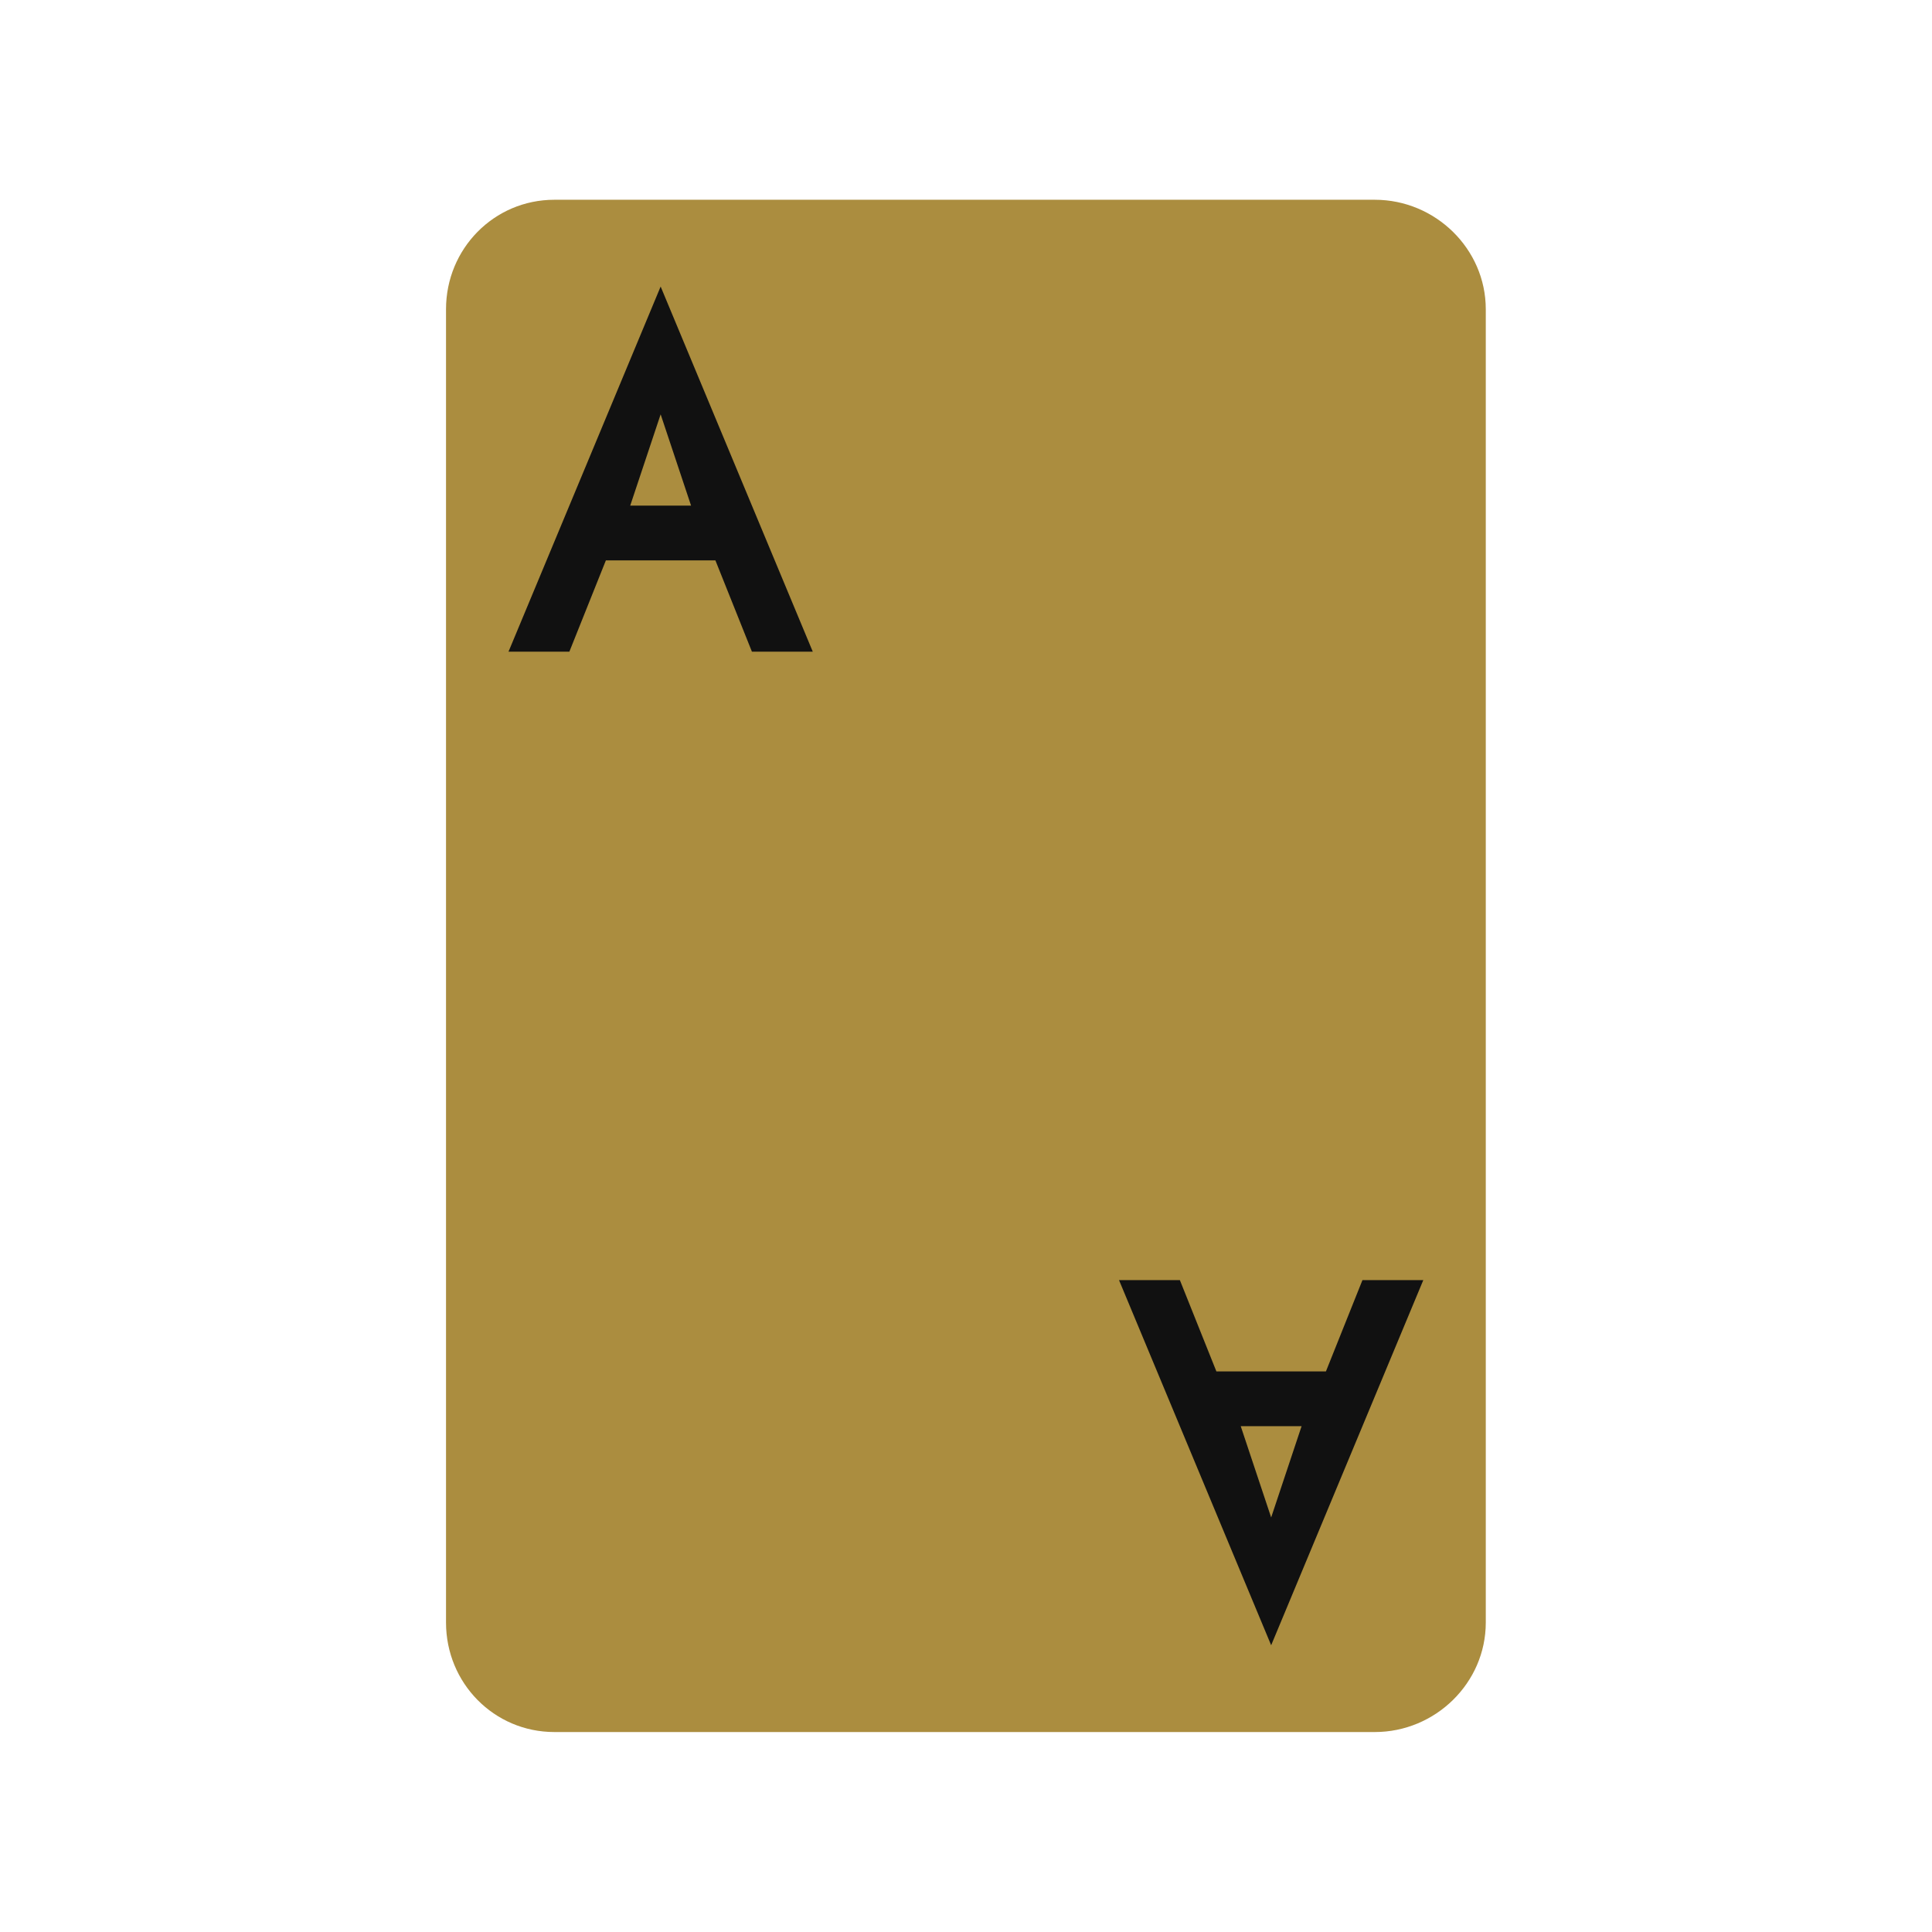
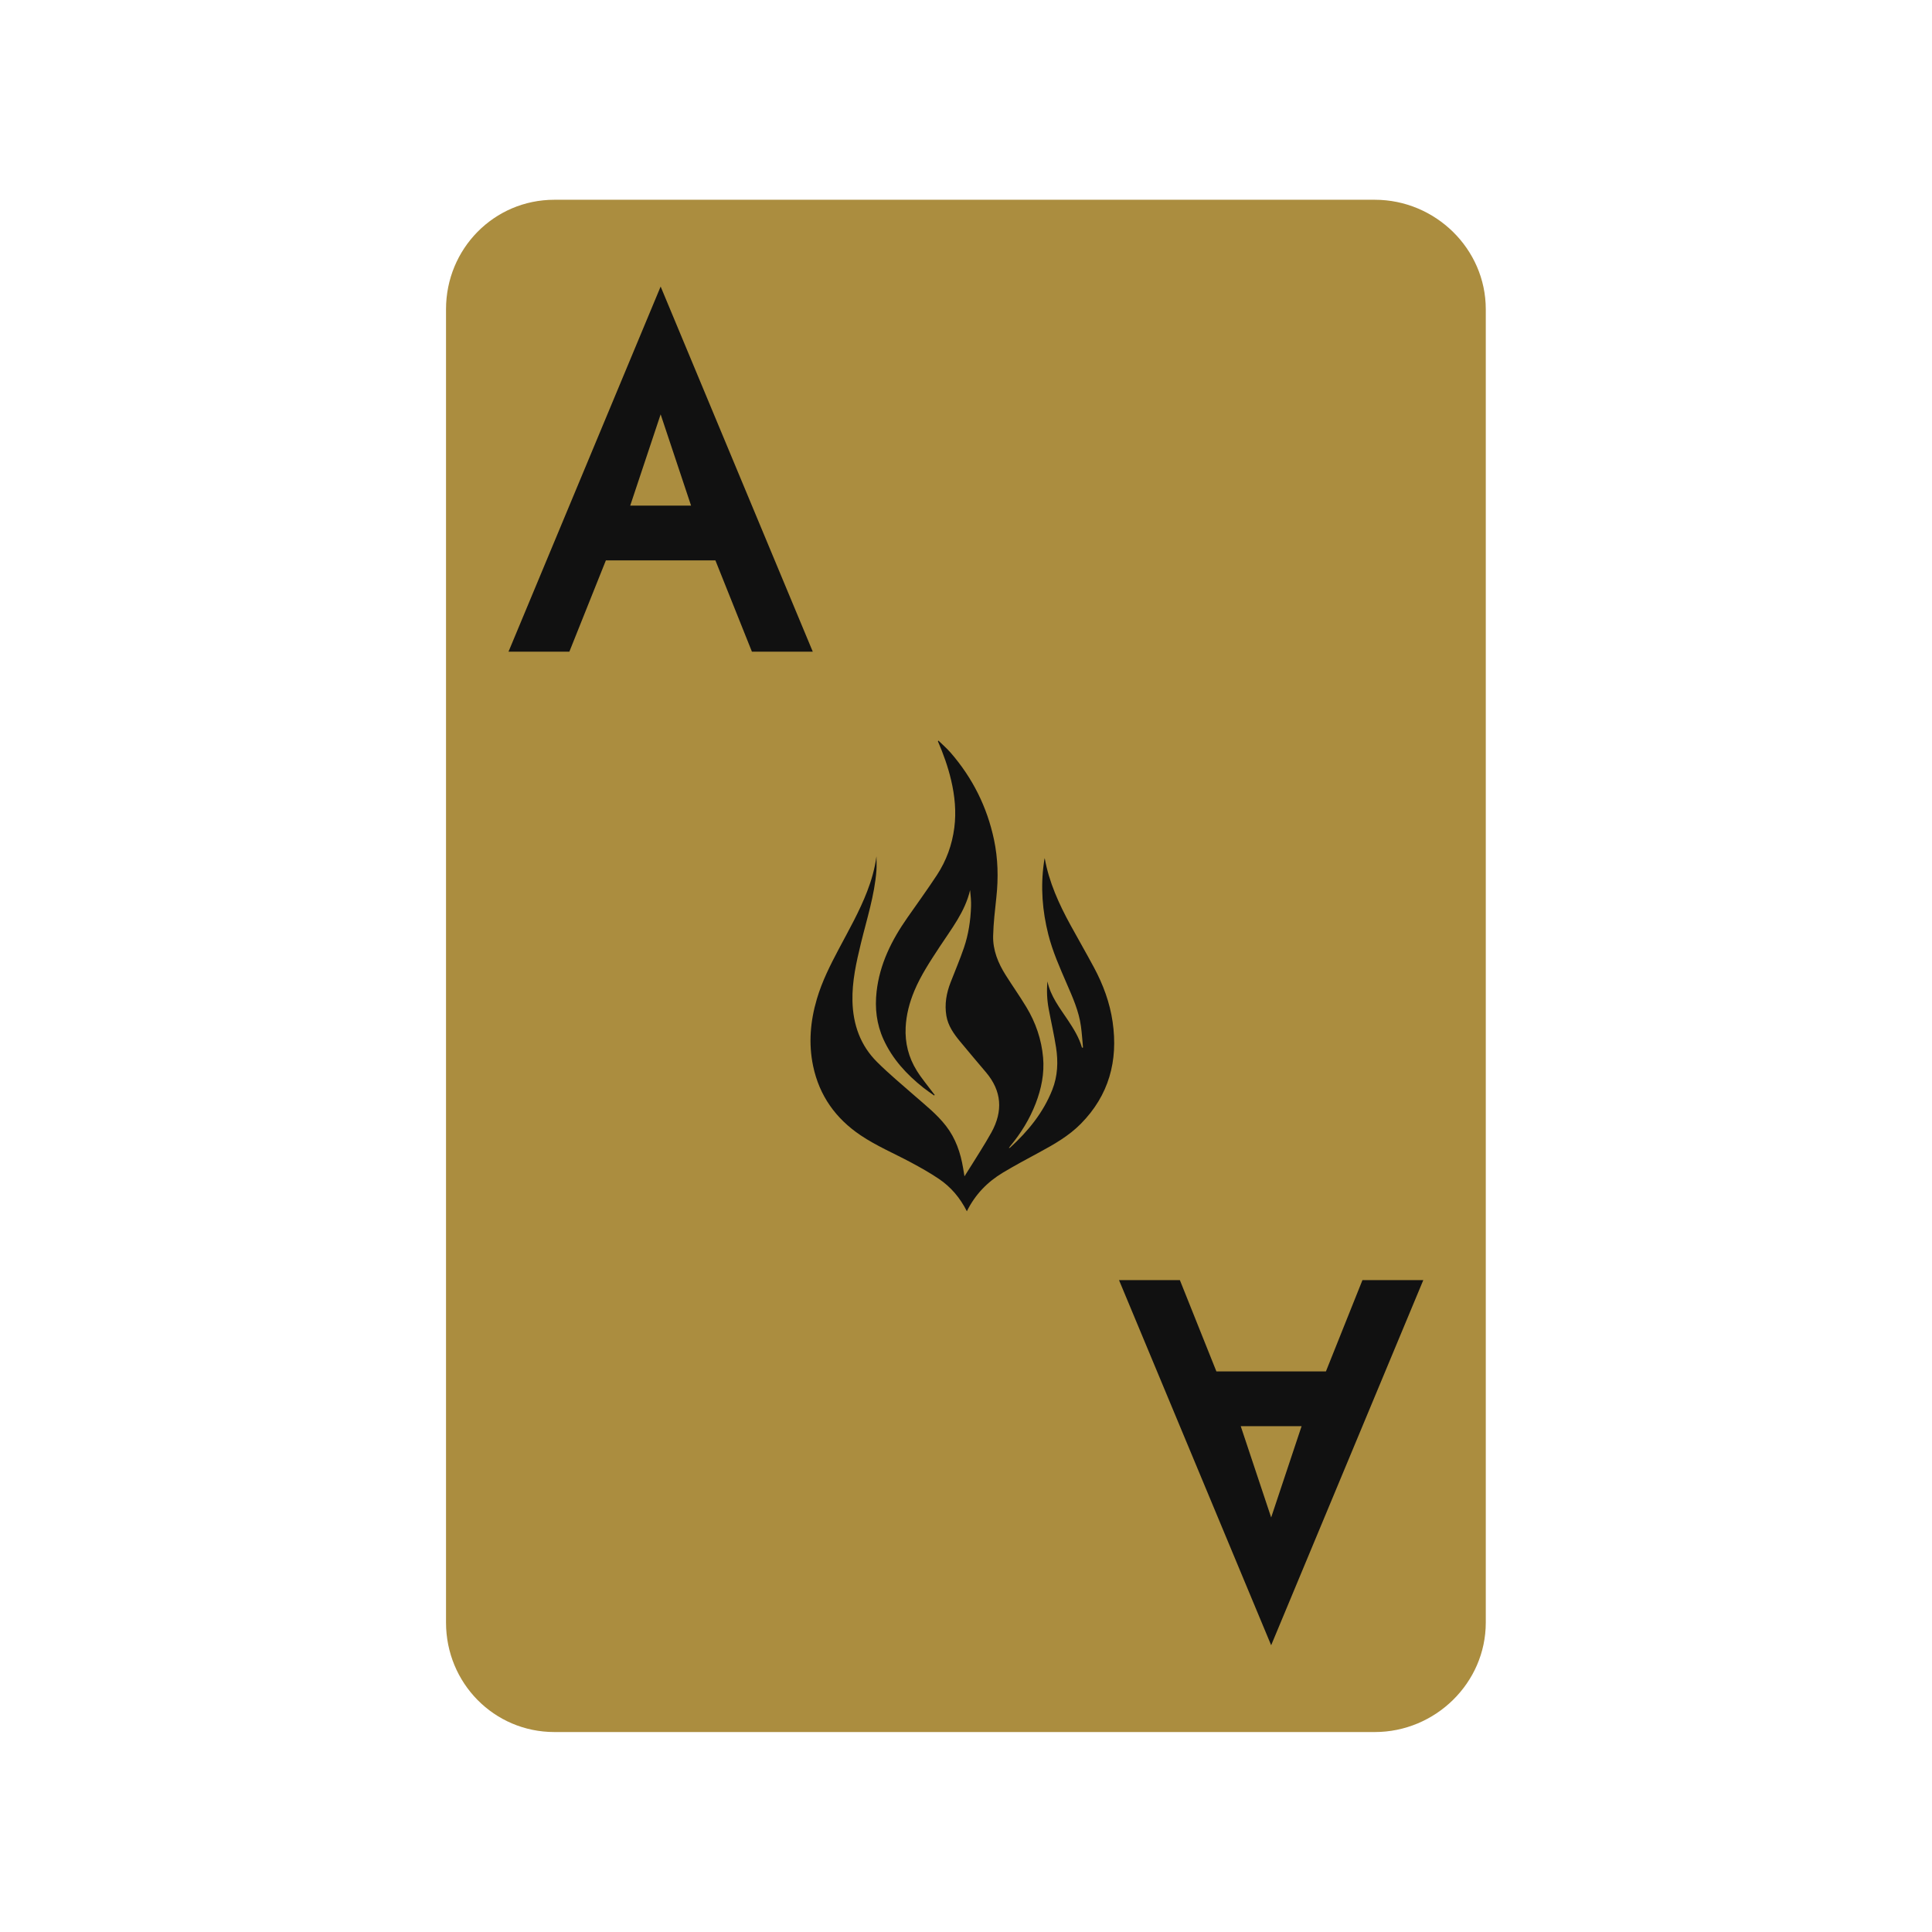
<svg xmlns="http://www.w3.org/2000/svg" viewBox="-18 -18 36 36">
  <g id="ico" transform="translate(-17.056 -17.056) scale(0.066625)">
    <g fill="#ab8d3f" stroke="#ab8d3f">
      <g transform="translate(41.7 41.7) scale(0.837)">
        <defs>
-           <clipPath id="flame-clip" />
+           <clipPath id="flame-clip">
+             <circle cx="0" cy="0" r="27" />
+           </clipPath>
          <symbol id="flame-icon" viewBox="-60 -60 120 120">
            <g clip-path="url(#flame-clip)">
              <path fill="#111" stroke="none" transform="matrix(0.13 0 0 0.13 -56 -41)" d="M431.48,504.54c-5.24-10.41-12.36-18.75-21.62-24.98-6.91-4.65-14.21-8.76-21.56-12.69-12.95-6.93-26.54-12.66-38.78-20.91-19.24-12.96-31.77-30.57-36.56-53.37-3.66-17.46-2.13-34.69,2.89-51.71,4.01-13.6,10.35-26.15,16.95-38.6,7.71-14.54,15.86-28.87,21.81-44.28,3.39-8.77,5.94-17.76,7.2-27.11,0,3.69,.24,7.4-.04,11.07-1.48,19.17-7.44,37.4-11.94,55.94-3.57,14.72-6.92,29.46-6.53,44.78,.46,18.05,6.14,34.08,19.02,46.86,9.15,9.09,19.11,17.38,28.83,25.89,8.46,7.41,17.32,14.37,24.28,23.36,7.48,9.66,11.24,20.77,13.22,32.63,.32,1.93,.63,3.86,1.02,6.22,4.22-6.71,8.24-12.99,12.15-19.34,2.97-4.81,5.94-9.63,8.66-14.58,8.98-16.34,8-31.83-4.22-46.28-6.7-7.92-13.41-15.82-20.01-23.82-4.83-5.86-9.23-12.01-10.54-19.77-1.49-8.9,.02-17.43,3.25-25.74,3.45-8.89,7.2-17.67,10.28-26.69,3.52-10.29,5.13-21.02,5.5-31.89,.14-4.19-.28-8.39-.74-12.61-3.91,16.79-14.43,29.92-23.51,43.8-7.15,10.93-14.4,21.79-19.47,33.9-3.78,9.03-6.23,18.4-6.71,28.2-.59,11.95,2.26,23.17,8.54,33.28,3.76,6.07,8.44,11.56,12.72,17.31,.36,.49,.75,.96,1.13,1.44l-.39,.49c-2.78-2-5.65-3.89-8.33-6.02-12.9-10.23-23.86-22.09-30.76-37.27-5.35-11.77-6.76-24.15-5.31-36.9,2.41-21.24,11.63-39.66,23.7-56.9,7.63-10.9,15.43-21.7,22.75-32.81,7.31-11.11,11.78-23.44,13.48-36.65,1.58-12.32,.38-24.49-2.45-36.55-2.43-10.38-6-20.36-10.24-30.13l.47-.43c3.18,3.14,6.6,6.08,9.51,9.45,16.8,19.42,27.96,41.68,33.29,66.83,3.12,14.73,3.44,29.56,1.84,44.51-1.06,9.89-2.25,19.82-2.49,29.75-.27,11.05,3.86,21.06,9.7,30.3,5.19,8.22,10.8,16.18,15.83,24.48,7.27,12.01,11.77,25.09,13,39.09,1.06,12.19-1.32,23.97-5.7,35.33-4.68,12.14-11.42,23.07-19.75,33.04-.28,.34-.5,.73-.98,1.42,.58-.2,.81-.21,.94-.33,13.86-12.66,25.56-26.91,32.56-44.59,4.2-10.61,4.64-21.64,2.92-32.71-1.55-9.97-3.84-19.83-5.69-29.75-1.3-6.98-1.62-14.03-.96-21.16,2.41,11.44,9.46,20.38,15.71,29.77,4.45,6.69,8.7,13.49,10.95,21.34l.78-.11c-.52-5.46-.86-10.95-1.6-16.38-1.57-11.65-6.36-22.27-10.97-32.92-5.36-12.4-10.87-24.73-14.2-37.9-4.6-18.21-6.04-36.6-3.4-55.24,.17-1.22,.27-2.44,.62-3.65,3.31,18.57,10.98,35.38,19.91,51.69,5.97,10.9,12.18,21.66,18.06,32.61,7.08,13.2,12.26,27.14,14.41,42.02,4.35,30.04-2.87,56.63-24.51,78.55-9.21,9.33-20.5,15.79-31.95,21.98-9.44,5.1-18.91,10.16-28.11,15.67-11.91,7.14-21.38,16.78-27.83,29.82Z" />
            </g>
          </symbol>
          <symbol id="ace-letter" viewBox="0 0 100 120">
            <path fill="#111" stroke="none" d="M50 0 L100 120 L80 120 L68 90 L32 90 L20 120 L0 120 L50 0 Z M40 72 L60 72 L50 42 Z" />
          </symbol>
        </defs>
        <g id="g2">
          <g id="g1">
            <path stroke="none" d="M392.647,0h-274.15C98.296,0,82.286,16.404,82.286,36.567v438.866c0,20.163,16.01,36.567,36.212,36.567h274.15c20.204,0,37.067-16.404,37.067-36.567V36.567C429.714,16.404,412.852,0,392.647,0z" />
          </g>
        </g>
        <use href="#flame-icon" x="56" y="56" width="400" height="400" />
        <use href="#ace-letter" x="102" y="29" width="104" height="122" />
        <use href="#ace-letter" x="306" y="361" width="104" height="122" transform="rotate(180 358 422)" />
      </g>
    </g>
  </g>
</svg>
